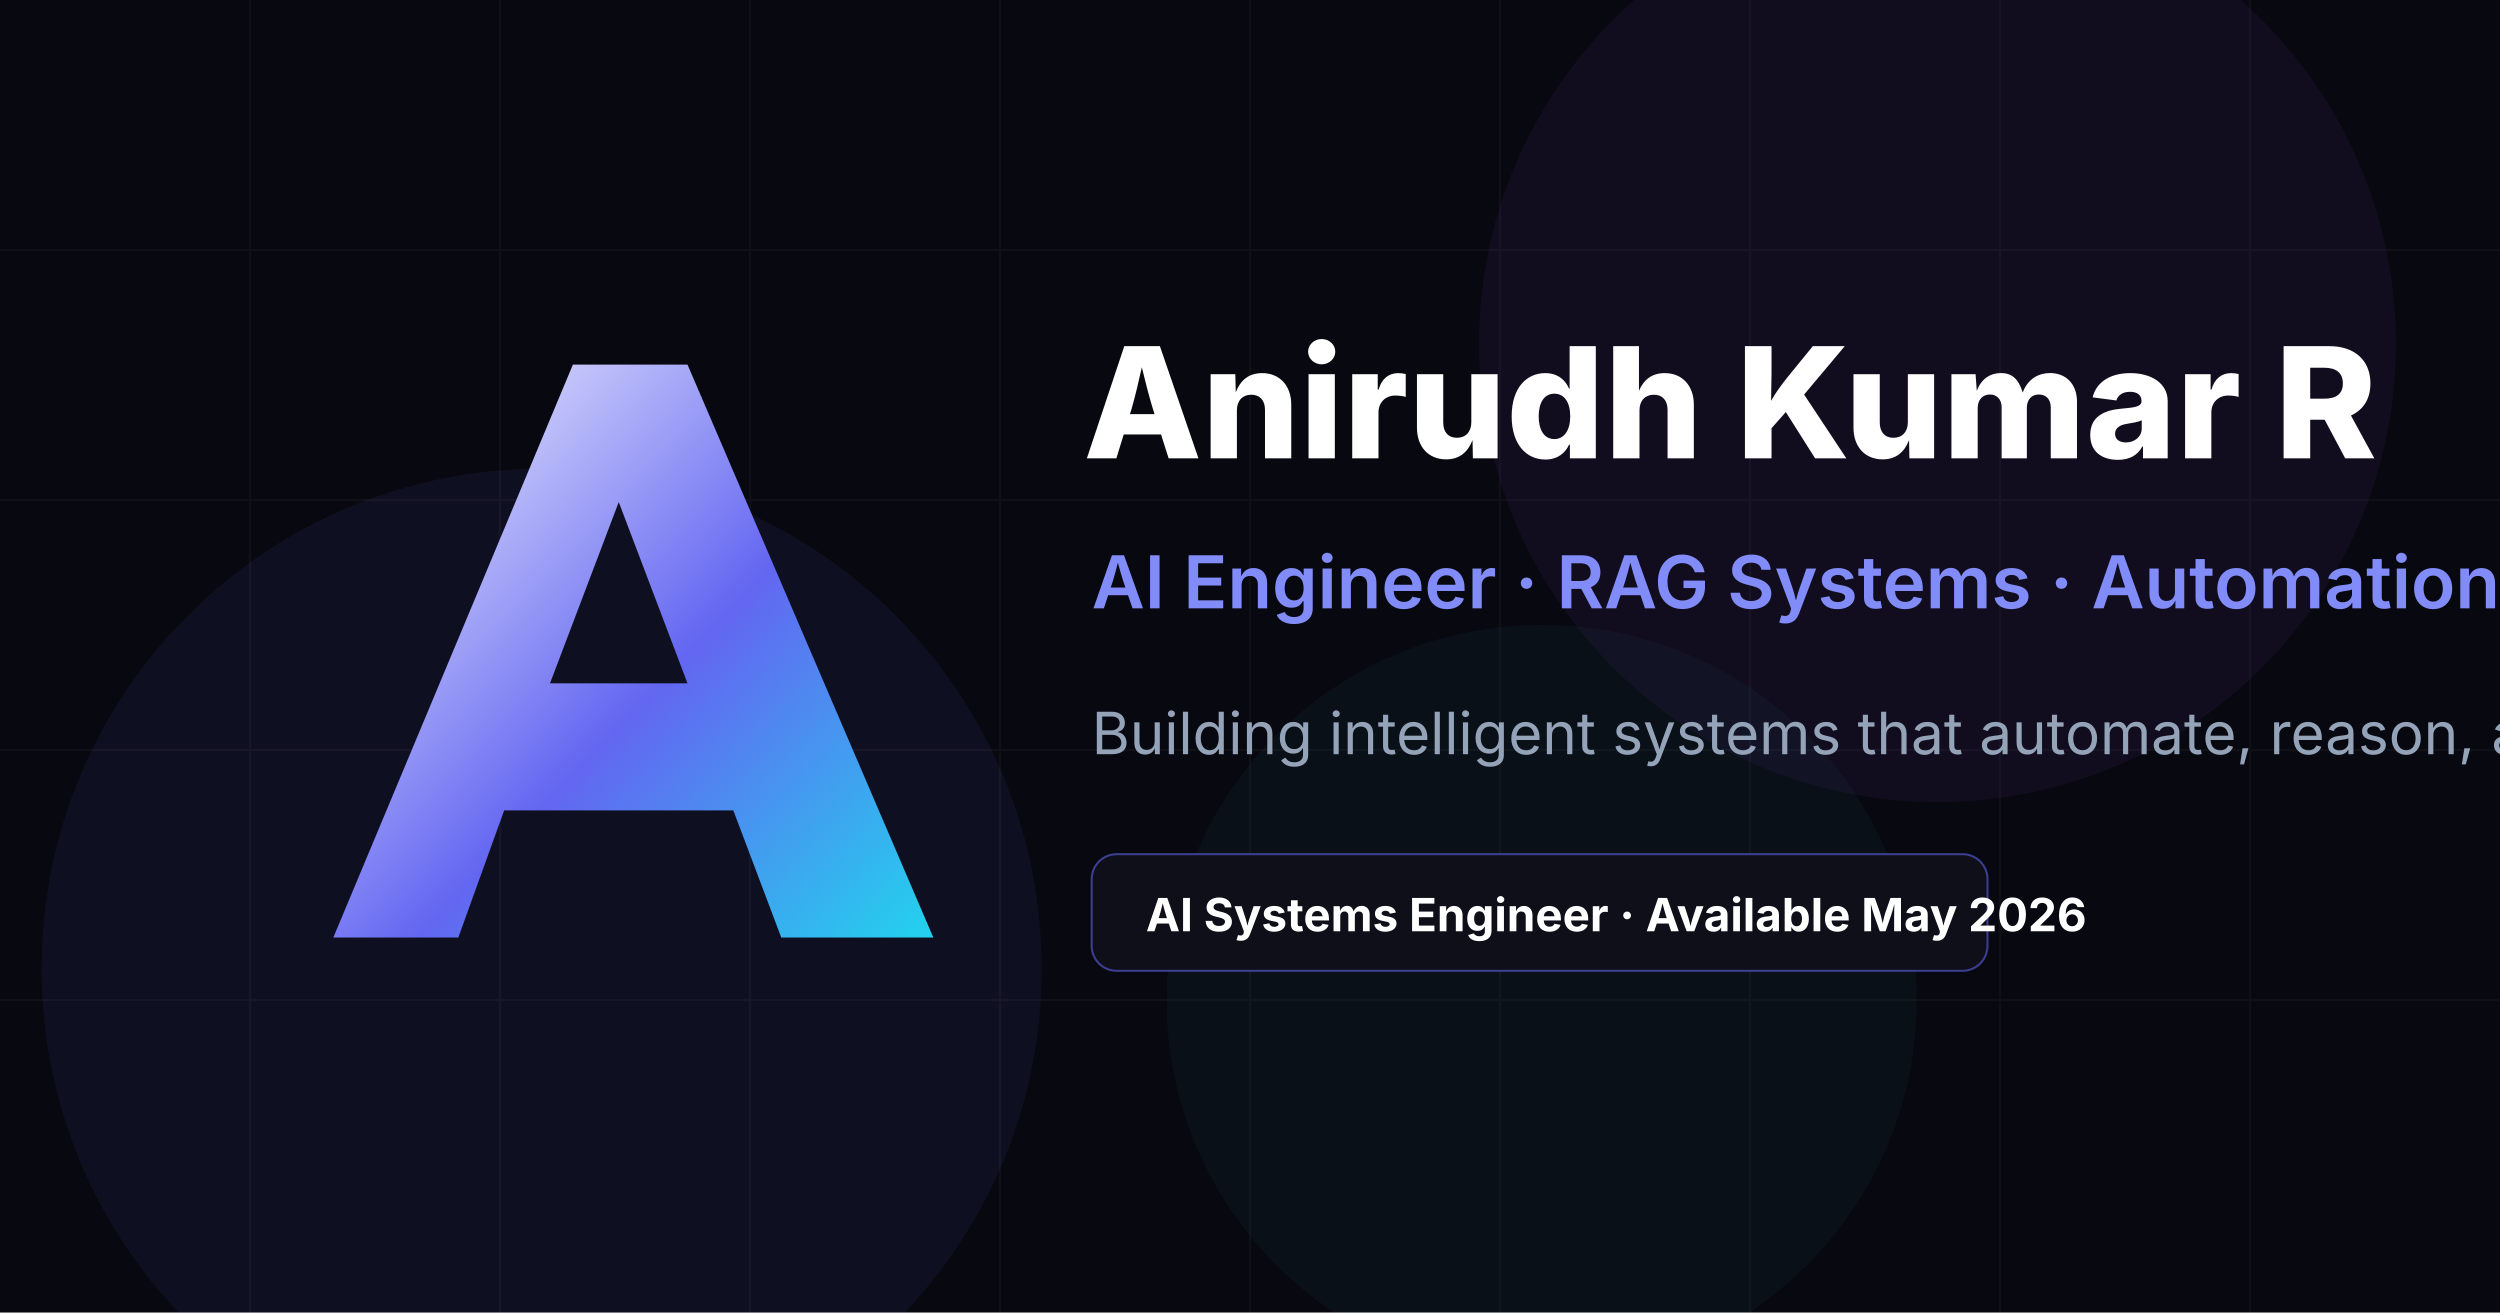
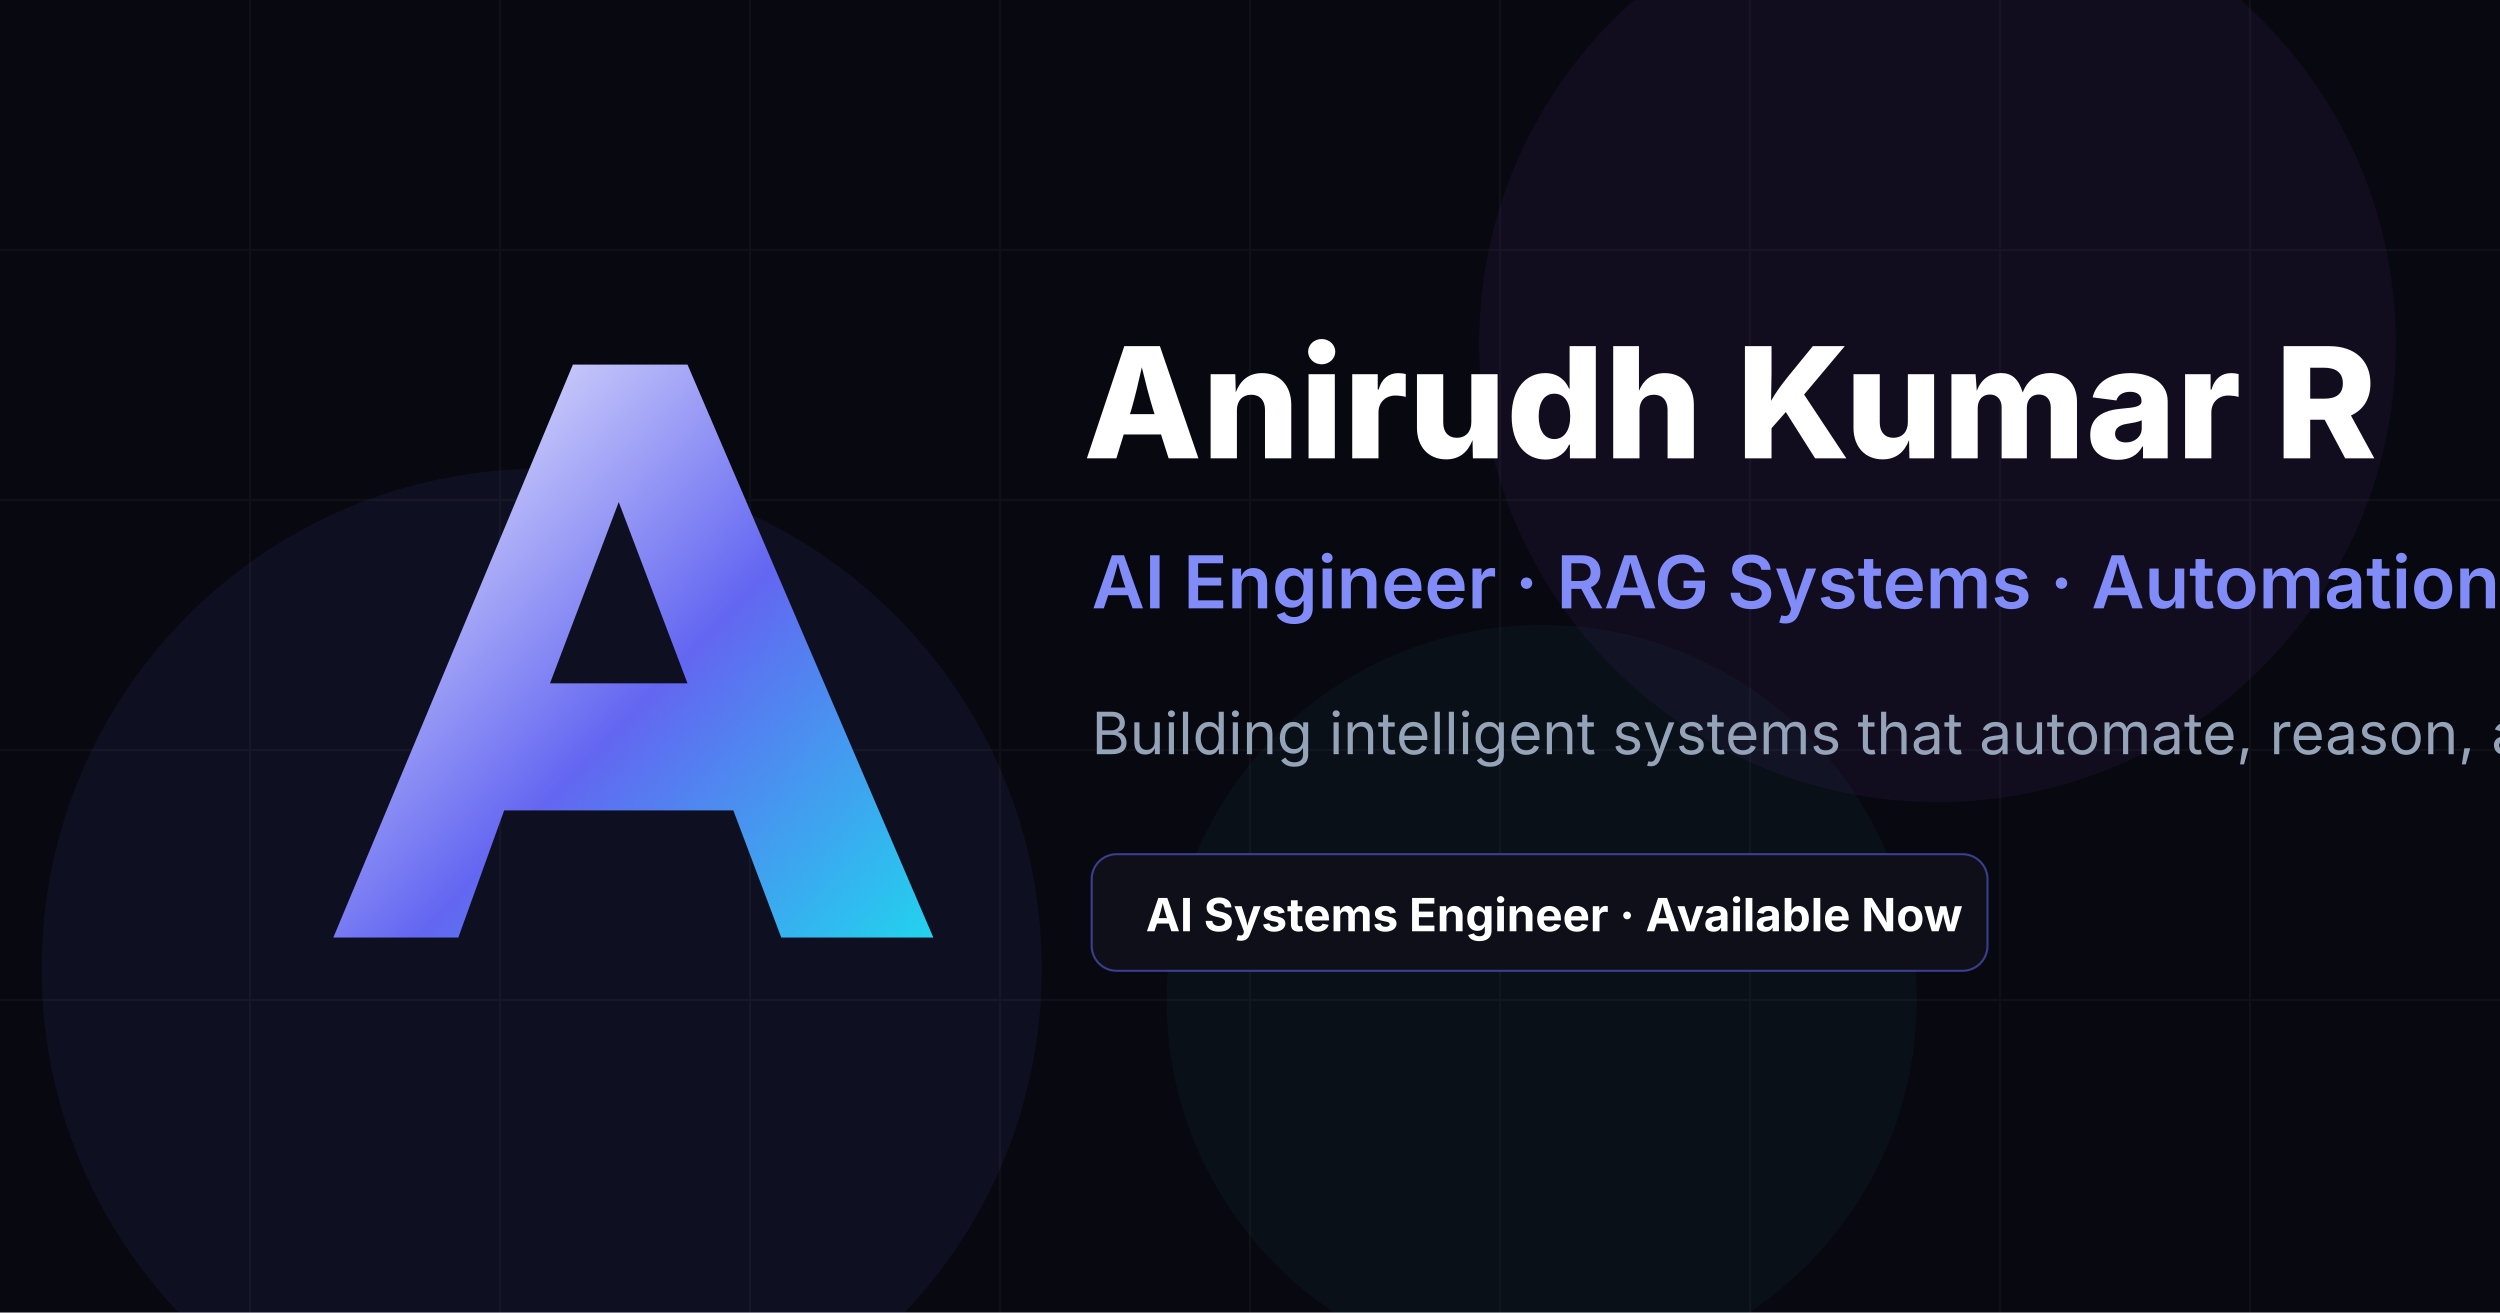
<svg xmlns="http://www.w3.org/2000/svg" width="1200" height="630" viewBox="0 0 1200 630" fill="none">
  <rect width="1200" height="630" fill="#080810" />
  <g opacity="0.55">
    <path d="M0 120H1200M0 240H1200M0 360H1200M0 480H1200M120 0V630M240 0V630M360 0V630M480 0V630M600 0V630M720 0V630M840 0V630M960 0V630M1080 0V630" stroke="#ffffff" stroke-opacity="0.06" stroke-width="1" />
  </g>
  <circle cx="930" cy="165" r="220" fill="#A855F7" opacity="0.06" />
  <circle cx="260" cy="465" r="240" fill="#6366F1" opacity="0.08" />
  <circle cx="740" cy="480" r="180" fill="#22D3EE" opacity="0.04" />
  <path d="M160 450L275 175H330L448 450H375L352 389H242L220 450H160ZM264 328H330L297 241L264 328Z" fill="url(#paint0_linear)" />
  <text x="520" y="220" fill="white" font-family="Inter, Arial, sans-serif" font-size="74" font-weight="800">Anirudh Kumar R</text>
  <text x="524" y="292" fill="#818CF8" font-family="Inter, Arial, sans-serif" font-size="35" font-weight="600">AI Engineer · RAG Systems · Automation</text>
  <text x="524" y="362" fill="#94A3B8" font-family="Inter, Arial, sans-serif" font-size="28">Building intelligent systems that automate, reason, and scale.</text>
  <rect x="524" y="410" width="430" height="56" rx="12" fill="#0F0F1A" stroke="#6366F1" stroke-opacity="0.55" />
-   <text x="550" y="447" fill="#FFFFFF" font-family="Inter, Arial, sans-serif" font-size="22" font-weight="700">AI Systems Engineer · Available May 2026</text>
+   <text x="550" y="447" fill="#FFFFFF" font-family="Inter, Arial, sans-serif" font-size="22" font-weight="700">AI Systems Engineer · Available Now</text>
  <defs>
    <linearGradient id="paint0_linear" x1="160" y1="175" x2="448" y2="450" gradientUnits="userSpaceOnUse">
      <stop stop-color="#FFFFFF" />
      <stop offset="0.55" stop-color="#6366F1" />
      <stop offset="1" stop-color="#22D3EE" />
    </linearGradient>
  </defs>
</svg>
